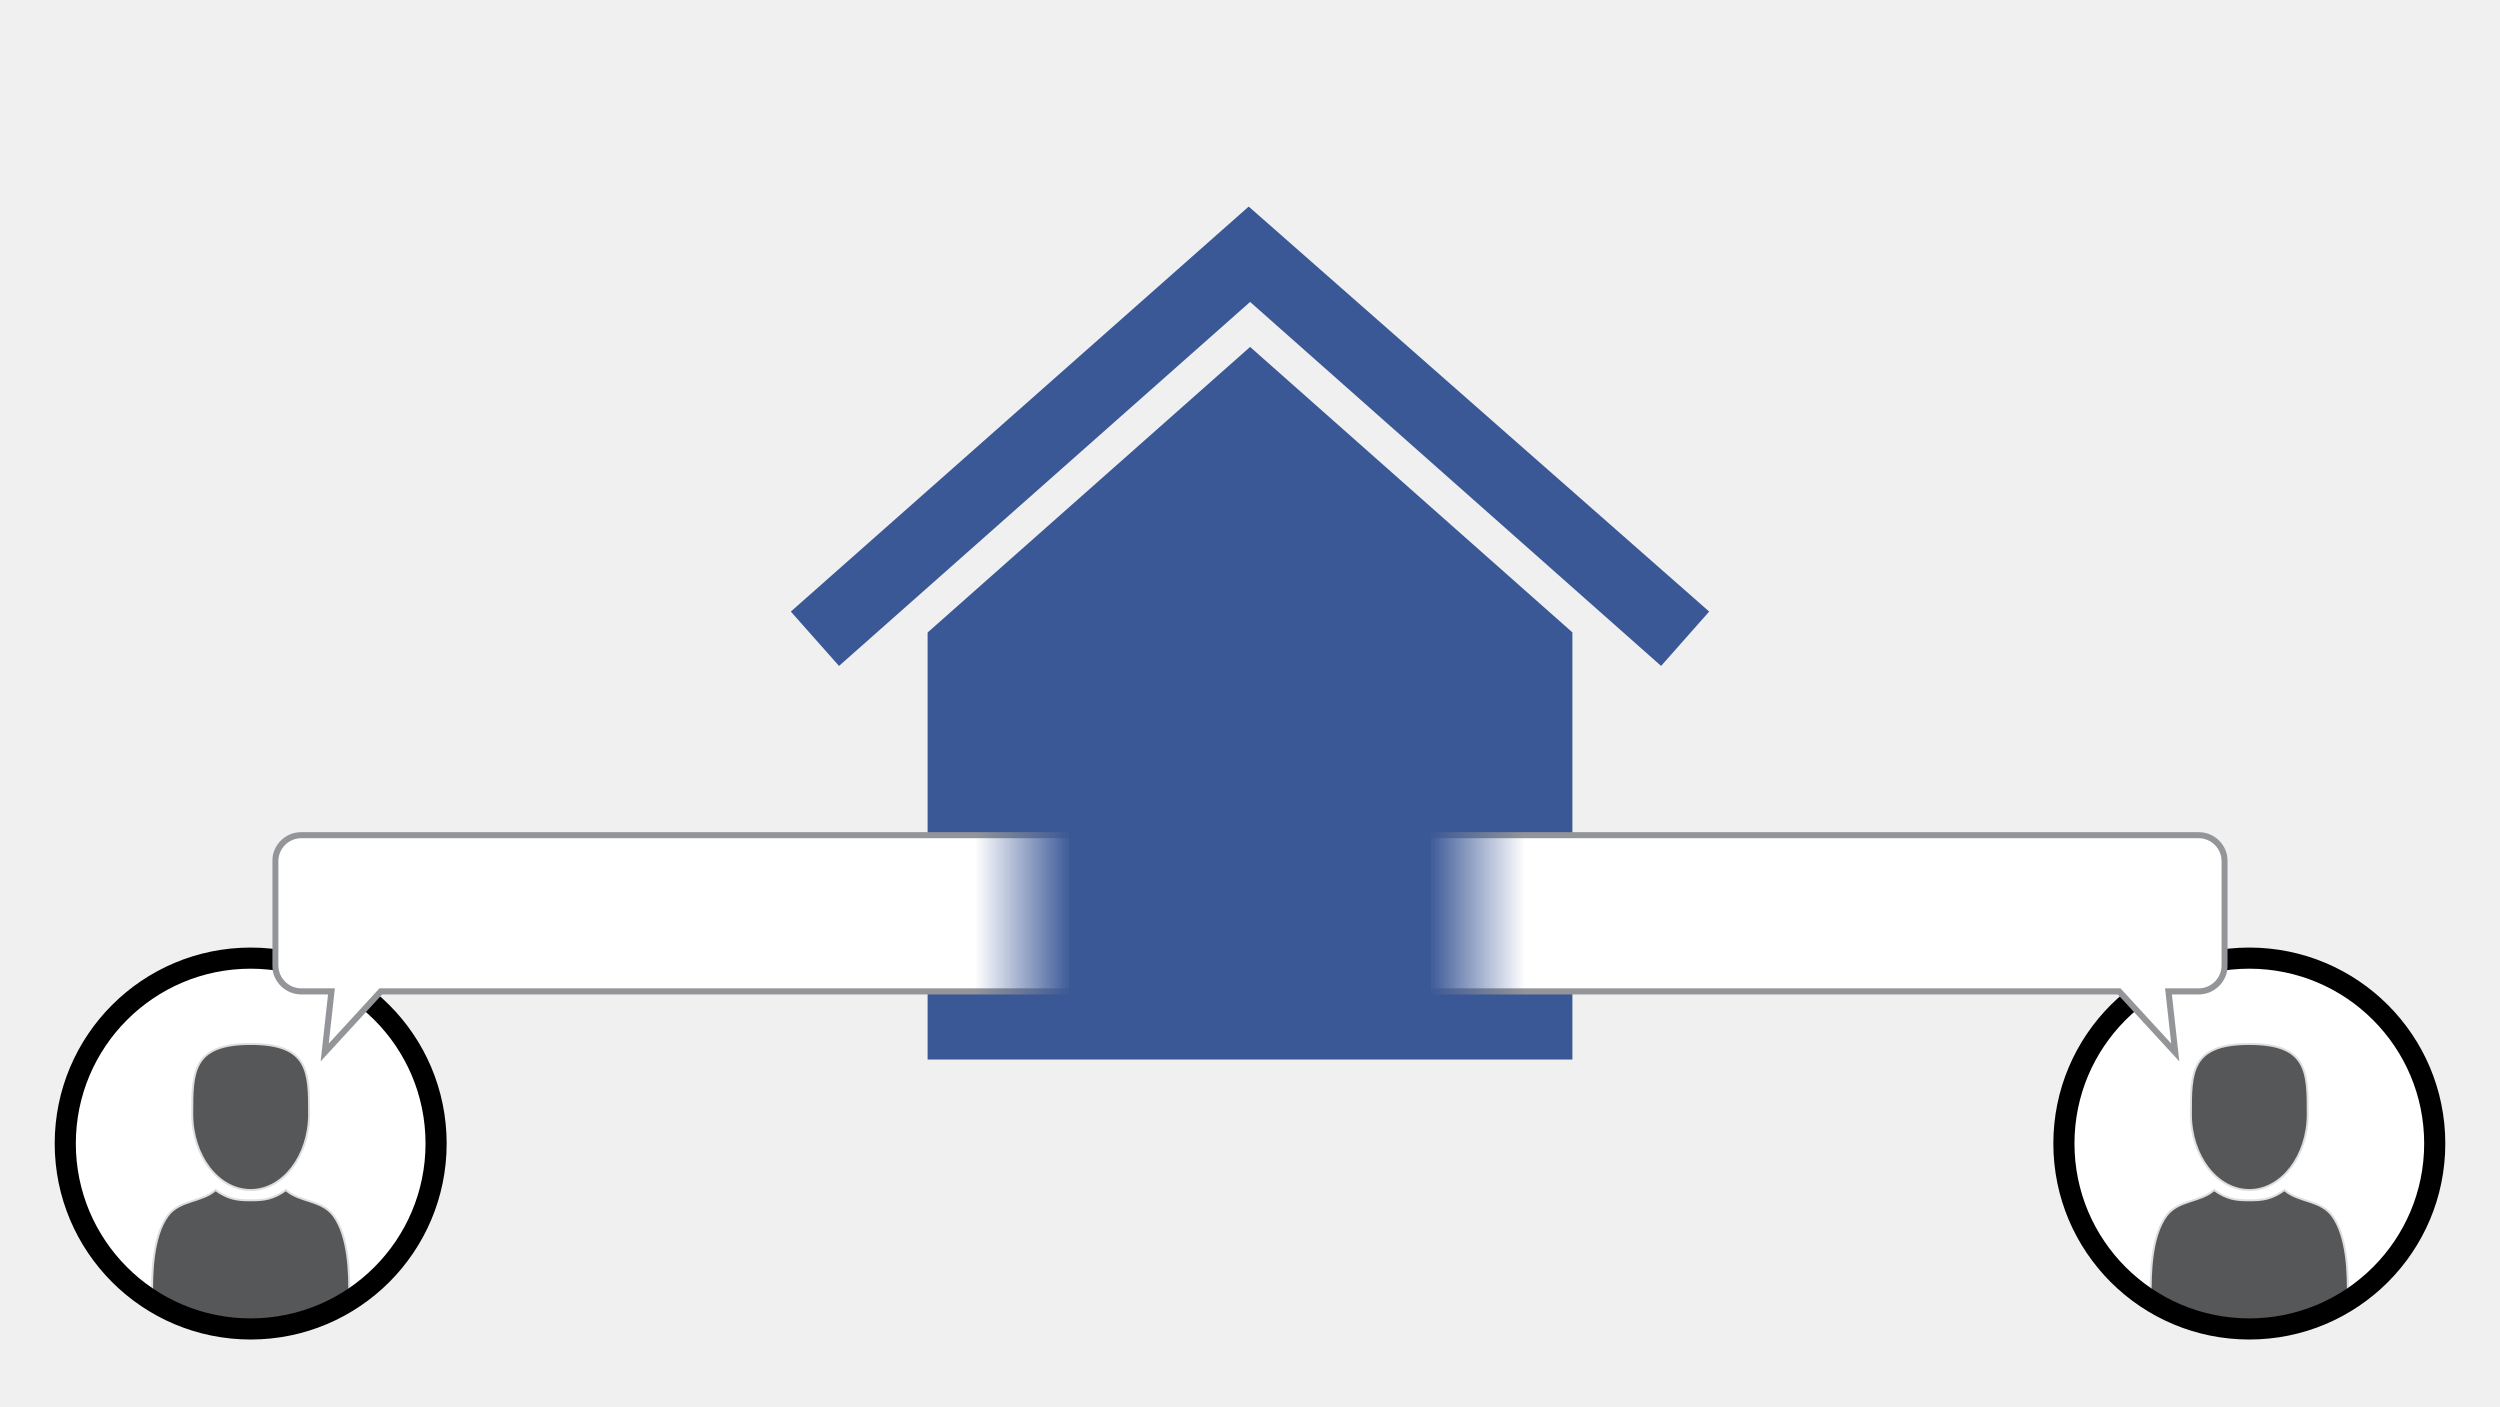
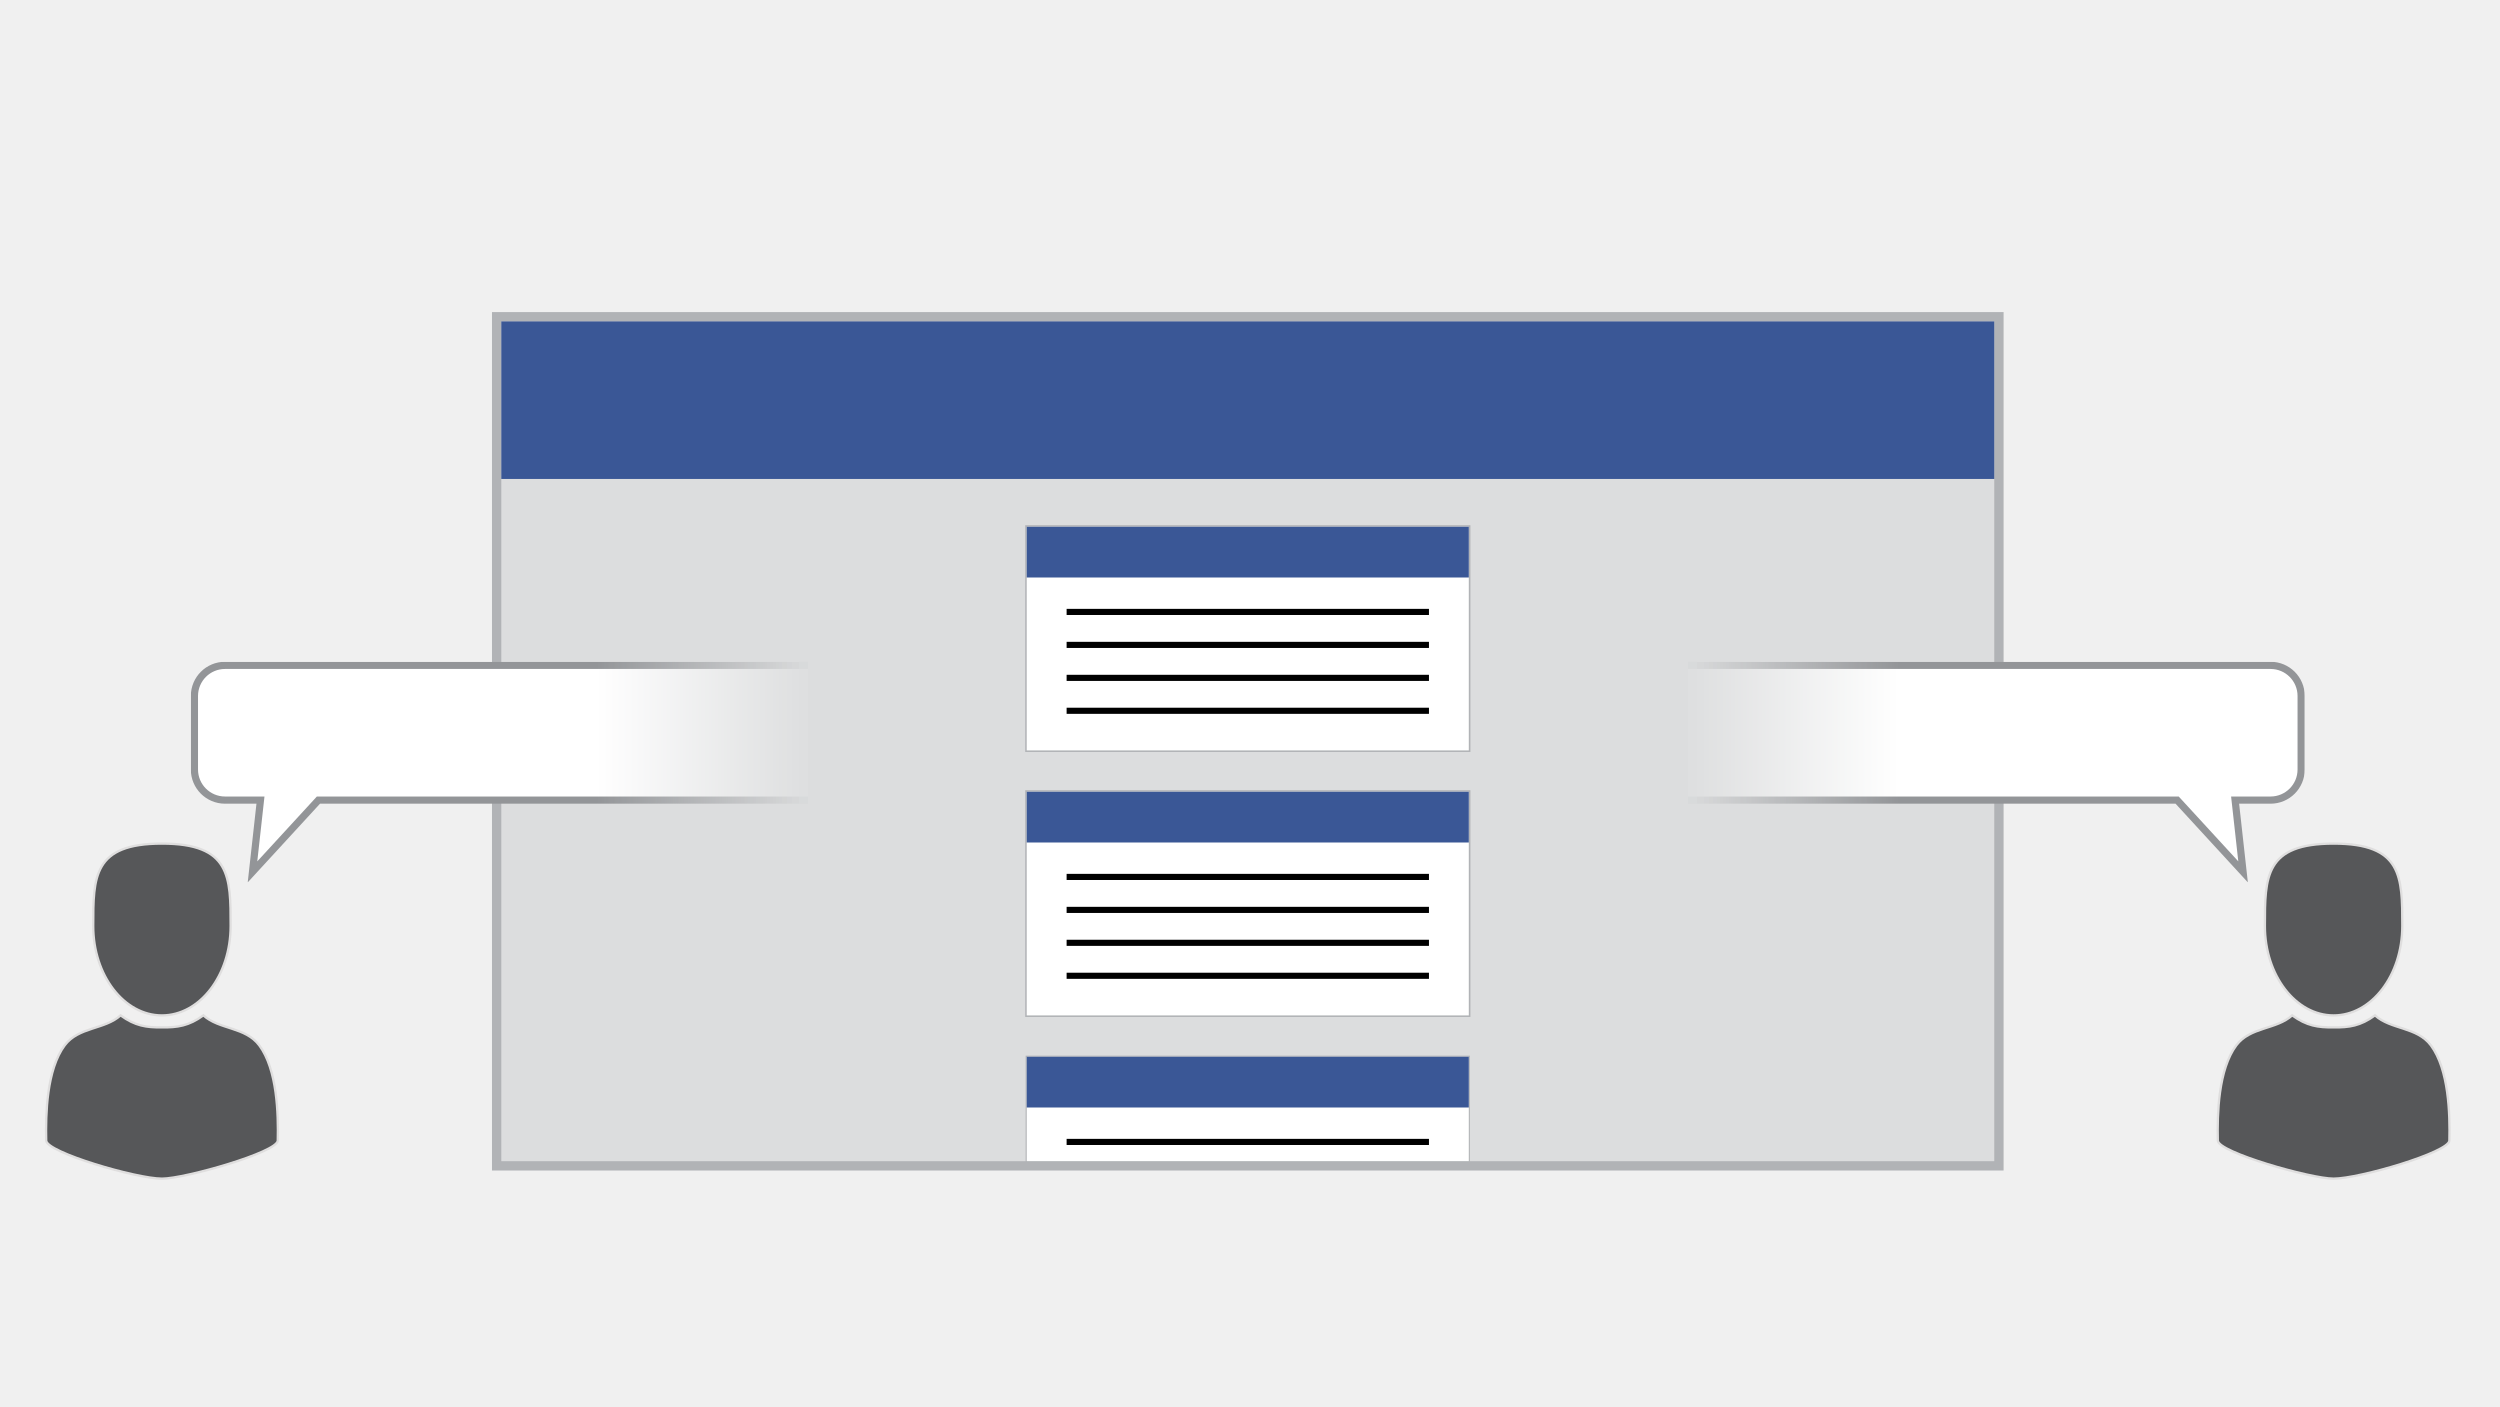
<svg xmlns="http://www.w3.org/2000/svg" version="1.1" id="Layer_1" x="0px" y="0px" width="480px" height="270px" viewBox="0 0 480 270" style="enable-background:new 0 0 480 270;" xml:space="preserve">
  <style type="text/css">

- 	.st0{fill:#565759;stroke:#DFDEDE;stroke-width:0.383;stroke-miterlimit:10;}
- 	.st1{filter:url(#Adobe_OpacityMaskFilter);}
- 	.st2{mask:url(#SVGID_1_);fill:#FFFFFF;stroke:#939598;stroke-width:1.174;stroke-miterlimit:10;}
- 	.st3{fill:url(#SVGID_2_);}
- 	.st4{fill:url(#SVGID_4_);}
- 	.st5{mask:url(#SVGID_3_);fill:#FFFFFF;stroke:#939598;stroke-width:1.174;stroke-miterlimit:10;}
- 	.st6{fill:#FFFFFF;}
- 	.st7{fill:#3A5796;}
- 	.st8{fill:none;stroke:#000000;stroke-width:4.056;stroke-miterlimit:10;}
- 	.st9{filter:url(#Adobe_OpacityMaskFilter_1_);}
+ 	.st0{filter:url(#Adobe_OpacityMaskFilter);}
+ 	.st1{fill:#B1B3B6;}
+ 	.st2{fill:url(#SVGID_2_);stroke:#DFDEDE;stroke-width:0.354;stroke-miterlimit:10;}
+ 	.st3{mask:url(#SVGID_1_);}
+ 	.st4{fill:#FFFFFF;}
+ 	.st5{fill:#565759;stroke:#DFDEDE;stroke-width:0.45;stroke-miterlimit:10;}
+ 	.st6{fill:none;stroke:#000000;stroke-width:1.176;stroke-miterlimit:10;}
+ 	.st7{fill:#FFFFFF;stroke:#939598;stroke-width:1.38;stroke-miterlimit:10;}
+ 	.st8{fill:#3A5796;}
+ 	.st9{fill:#DCDDDE;}

</style>
  <g>
-     <polygon class="st7" points="301.9,121.42 240.02,66.61 178.1,121.44 178.1,203.43 301.9,203.43  " />
-     <path id="path2399_1_" class="st7" d="M151.84,117.42l9.25,10.44l78.93-69.89l78.91,69.89l9.23-10.44l-88.41-77.76L151.84,117.42z" />
+     <g>
+       <rect x="95.35" y="60.81" class="st9" width="288.44" height="163.03" />
+       <path class="st1" d="M382.9,61.71v161.24H96.25V61.71H382.9 M384.69,59.92h-1.79H96.25h-1.79v1.79v161.24v1.79h1.79H382.9h1.79    v-1.79V61.71V59.92L384.69,59.92z" />
+     </g>
+     <rect x="96.25" y="61.71" class="st8" width="286.65" height="30.25" />
+     <g>
+       <g>
+         <rect x="196.98" y="100.99" class="st4" width="85.18" height="43.24" />
+         <path class="st1" d="M282.01,101.14v42.94h-84.88v-42.94H282.01 M282.32,100.84h-0.3h-84.88h-0.3v0.3v42.94v0.3h0.3h84.88h0.3     v-0.3v-42.94V100.84L282.32,100.84z" />
+       </g>
+       <rect x="197.13" y="101.14" class="st8" width="84.88" height="9.74" />
+       <g>
+         <line class="st6" x1="204.79" y1="117.49" x2="274.36" y2="117.49" />
+         <line class="st6" x1="204.79" y1="123.82" x2="274.36" y2="123.82" />
+         <line class="st6" x1="204.79" y1="130.15" x2="274.36" y2="130.15" />
+         <line class="st6" x1="204.79" y1="136.47" x2="274.36" y2="136.47" />
+       </g>
+     </g>
+     <g>
+       <g>
+         <rect x="196.98" y="151.87" class="st4" width="85.18" height="43.24" />
+         <path class="st1" d="M282.01,152.02v42.94h-84.88v-42.94H282.01 M282.32,151.72h-0.3h-84.88h-0.3v0.3v42.94v0.3h0.3h84.88h0.3     v-0.3v-42.94V151.72L282.32,151.72z" />
+       </g>
+       <rect x="197.13" y="152.02" class="st8" width="84.88" height="9.74" />
+       <g>
+         <line class="st6" x1="204.79" y1="168.37" x2="274.36" y2="168.37" />
+         <line class="st6" x1="204.79" y1="174.7" x2="274.36" y2="174.7" />
+         <line class="st6" x1="204.79" y1="181.02" x2="274.36" y2="181.02" />
+         <line class="st6" x1="204.79" y1="187.35" x2="274.36" y2="187.35" />
+       </g>
+     </g>
+     <g>
+       <g>
+         <rect x="197.03" y="202.79" class="st4" width="85.09" height="20.25" />
+         <path class="st1" d="M282.01,202.9v20.05h-84.88V202.9H282.01 M282.22,202.69h-0.21h-84.88h-0.21v0.21v20.05v0.21h0.21h84.88     h0.21v-0.21V202.9V202.69L282.22,202.69z" />
+       </g>
+       <rect x="197.13" y="202.9" class="st8" width="84.88" height="9.74" />
+       <g>
+         <line class="st6" x1="204.79" y1="219.25" x2="274.36" y2="219.25" />
+       </g>
+     </g>
  </g>
-   <circle class="st6" cx="48.13" cy="219.56" r="35.6" />
-   <path class="st0" d="M59.35,213.89c0,8.06-5.02,14.6-11.22,14.6c-6.2,0-11.22-6.54-11.22-14.6c0-8.07,0-13.45,11.22-13.45  C59.35,200.44,59.35,205.83,59.35,213.89z" />
-   <path class="st0" d="M48.13,230.45c2.54,0.03,4.37-0.23,6.77-1.96c2.57,2.34,6.86,1.86,9.12,4.9c2.94,3.94,3.12,11.22,3.02,15.54  c-0.04,1.9-15.15,6.22-18.91,6.22c-4.21,0-18.86-4.31-18.91-6.22c-0.1-4.32,0.08-11.6,3.02-15.54c2.26-3.04,6.55-2.56,9.13-4.9  C43.76,230.22,45.59,230.48,48.13,230.45z" />
-   <circle class="st8" cx="48.13" cy="219.56" r="35.6" />
-   <defs>
-     <filter id="Adobe_OpacityMaskFilter" filterUnits="userSpaceOnUse" x="52.27" y="159.76" width="159.67" height="44.02">
-       <feColorMatrix type="matrix" values="1 0 0 0 0  0 1 0 0 0  0 0 1 0 0  0 0 0 1 0" />
-     </filter>
-   </defs>
-   <mask maskUnits="userSpaceOnUse" x="52.27" y="159.76" width="159.67" height="44.02" id="SVGID_1_">
-     <g class="st1">
-       <linearGradient id="SVGID_2_" gradientUnits="userSpaceOnUse" x1="45.578" y1="178.799" x2="212.145" y2="178.799">
-         <stop offset="0.85" style="stop-color:#FFFFFF" />
-         <stop offset="0.962" style="stop-color:#000000" />
-       </linearGradient>
-       <rect x="45.58" y="151.88" class="st3" width="166.57" height="53.85" />
+   <path class="st7" d="M294.56,174.54" />
+   <path class="st7" d="M294.56,139.27" />
+   <g>
+     <g>
+       <g>
+         <path class="st5" d="M44.28,177.79c0,9.48-5.91,17.17-13.19,17.17c-7.28,0-13.19-7.68-13.19-17.17c0-9.48,0-15.82,13.19-15.82     C44.28,161.97,44.28,168.31,44.28,177.79z" />
+         <path class="st5" d="M31.09,197.26c2.98,0.03,5.14-0.27,7.96-2.31c3.02,2.75,8.07,2.19,10.73,5.76     c3.46,4.64,3.67,13.19,3.55,18.28c-0.05,2.24-17.82,7.31-22.23,7.31c-4.95,0-22.18-5.07-22.23-7.31     c-0.12-5.08,0.09-13.64,3.55-18.28c2.66-3.57,7.71-3.01,10.73-5.76C25.96,196.99,28.11,197.29,31.09,197.26z" />
+       </g>
    </g>
-   </mask>
-   <path class="st2" d="M211.35,185.35c0,2.76-2.24,5-5,5H73.11l-10.77,11.72l1.3-11.72h-5.78c-2.76,0-5-2.24-5-5v-20  c0-2.76,2.24-5,5-5h148.49c2.76,0,5,2.24,5,5V185.35z" />
-   <circle class="st6" cx="431.87" cy="219.56" r="35.6" />
-   <path class="st0" d="M420.65,213.89c0,8.06,5.02,14.6,11.22,14.6s11.22-6.54,11.22-14.6c0-8.07,0-13.45-11.22-13.45  S420.65,205.83,420.65,213.89z" />
-   <path class="st0" d="M431.87,230.45c-2.54,0.03-4.37-0.23-6.77-1.96c-2.57,2.34-6.86,1.86-9.13,4.9  c-2.94,3.94-3.12,11.22-3.02,15.54c0.04,1.9,15.15,6.22,18.91,6.22c4.21,0,18.86-4.31,18.91-6.22c0.1-4.32-0.08-11.6-3.02-15.54  c-2.26-3.04-6.55-2.56-9.13-4.9C436.24,230.22,434.41,230.48,431.87,230.45z" />
-   <circle class="st8" cx="431.87" cy="219.56" r="35.6" />
-   <defs>
-     <filter id="Adobe_OpacityMaskFilter_1_" filterUnits="userSpaceOnUse" x="268.06" y="159.76" width="159.67" height="44.02">
-       <feColorMatrix type="matrix" values="1 0 0 0 0  0 1 0 0 0  0 0 1 0 0  0 0 0 1 0" />
-     </filter>
-   </defs>
-   <mask maskUnits="userSpaceOnUse" x="268.06" y="159.76" width="159.67" height="44.02" id="SVGID_3_">
-     <g class="st9">
-       <linearGradient id="SVGID_4_" gradientUnits="userSpaceOnUse" x1="-219.269" y1="178.799" x2="-52.701" y2="178.799" gradientTransform="matrix(-1 0 0 1 215.1523 0)">
-         <stop offset="0.85" style="stop-color:#FFFFFF" />
-         <stop offset="0.962" style="stop-color:#000000" />
-       </linearGradient>
-       <rect x="267.85" y="151.88" class="st4" width="166.57" height="53.85" />
+     <g>
+       <g>
+         <path class="st5" d="M434.86,177.79c0,9.48,5.91,17.17,13.19,17.17c7.28,0,13.19-7.68,13.19-17.17c0-9.48,0-15.82-13.19-15.82     C434.86,161.97,434.86,168.31,434.86,177.79z" />
+         <path class="st5" d="M448.06,197.26c-2.98,0.03-5.14-0.27-7.96-2.31c-3.02,2.75-8.07,2.19-10.73,5.76     c-3.46,4.64-3.67,13.19-3.55,18.28c0.05,2.24,17.82,7.31,22.23,7.31c4.95,0,22.18-5.07,22.23-7.31     c0.12-5.08-0.09-13.64-3.55-18.28c-2.66-3.57-7.71-3.01-10.73-5.76C453.19,196.99,451.04,197.29,448.06,197.26z" />
+       </g>
    </g>
-   </mask>
-   <path class="st5" d="M268.64,185.35c0,2.76,2.24,5,5,5h133.24l10.77,11.72l-1.3-11.72h5.78c2.76,0,5-2.24,5-5v-20c0-2.76-2.24-5-5-5  H273.64c-2.76,0-5,2.24-5,5V185.35z" />
+     <defs>
+       <filter id="Adobe_OpacityMaskFilter" filterUnits="userSpaceOnUse" x="36.64" y="127.06" width="405.87" height="42.35">
+         <feColorMatrix type="matrix" values="1 0 0 0 0  0 1 0 0 0  0 0 1 0 0  0 0 0 1 0" />
+       </filter>
+     </defs>
+     <mask maskUnits="userSpaceOnUse" x="36.64" y="127.06" width="405.87" height="42.35" id="SVGID_1_">
+       <g class="st0">
+         <linearGradient id="SVGID_2_" gradientUnits="userSpaceOnUse" x1="31.09" y1="147.576" x2="448.055" y2="147.576">
+           <stop offset="0.2" style="stop-color:#FFFFFF" />
+           <stop offset="0.3" style="stop-color:#000000" />
+           <stop offset="0.7" style="stop-color:#000000" />
+           <stop offset="0.8" style="stop-color:#FFFFFF" />
+         </linearGradient>
+         <rect x="31.09" y="117.09" class="st2" width="416.96" height="60.97" />
+       </g>
+     </mask>
+     <g class="st3">
+       <path class="st7" d="M418.01,153.62l12.66,13.78l-1.53-13.78h6.8c3.25,0,5.88-2.63,5.88-5.88v-14.11c0-3.25-2.63-5.88-5.88-5.88    H43.21c-3.25,0-5.88,2.63-5.88,5.88v14.11c0,3.25,2.63,5.88,5.88,5.88h6.8l-1.53,13.78l12.66-13.78H418.01z" />
+     </g>
+   </g>
</svg>
